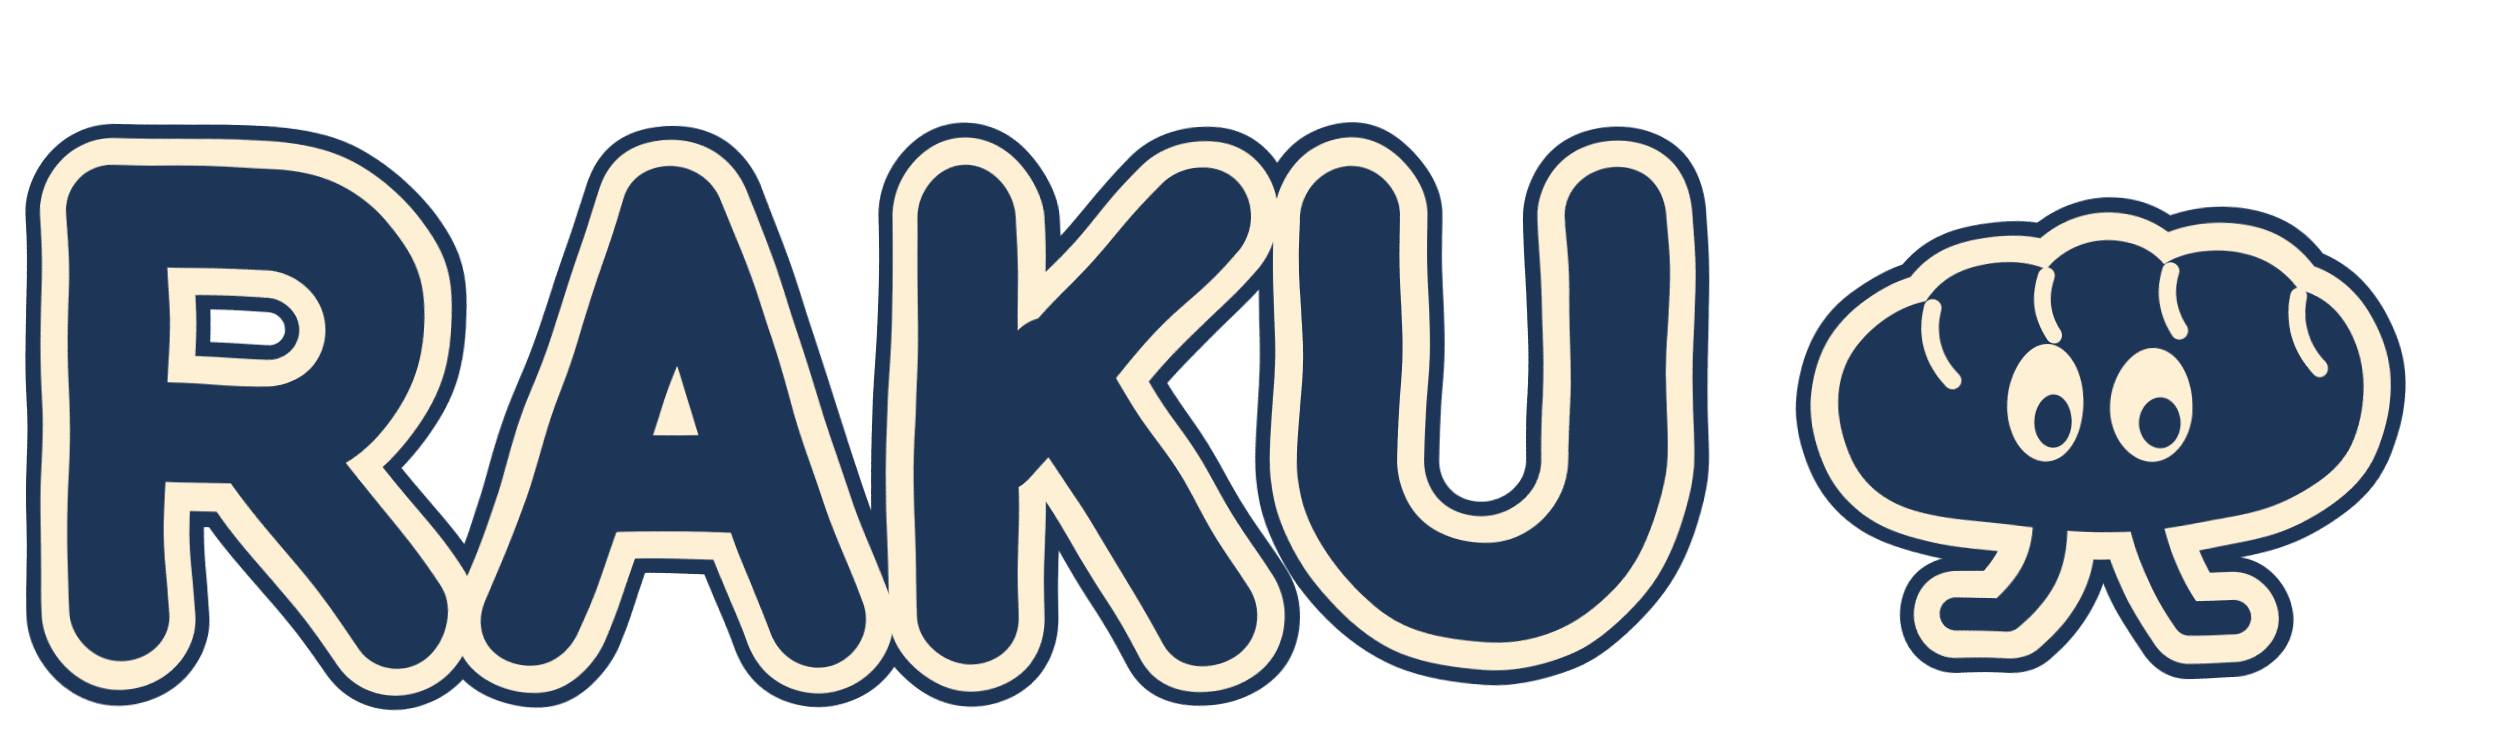
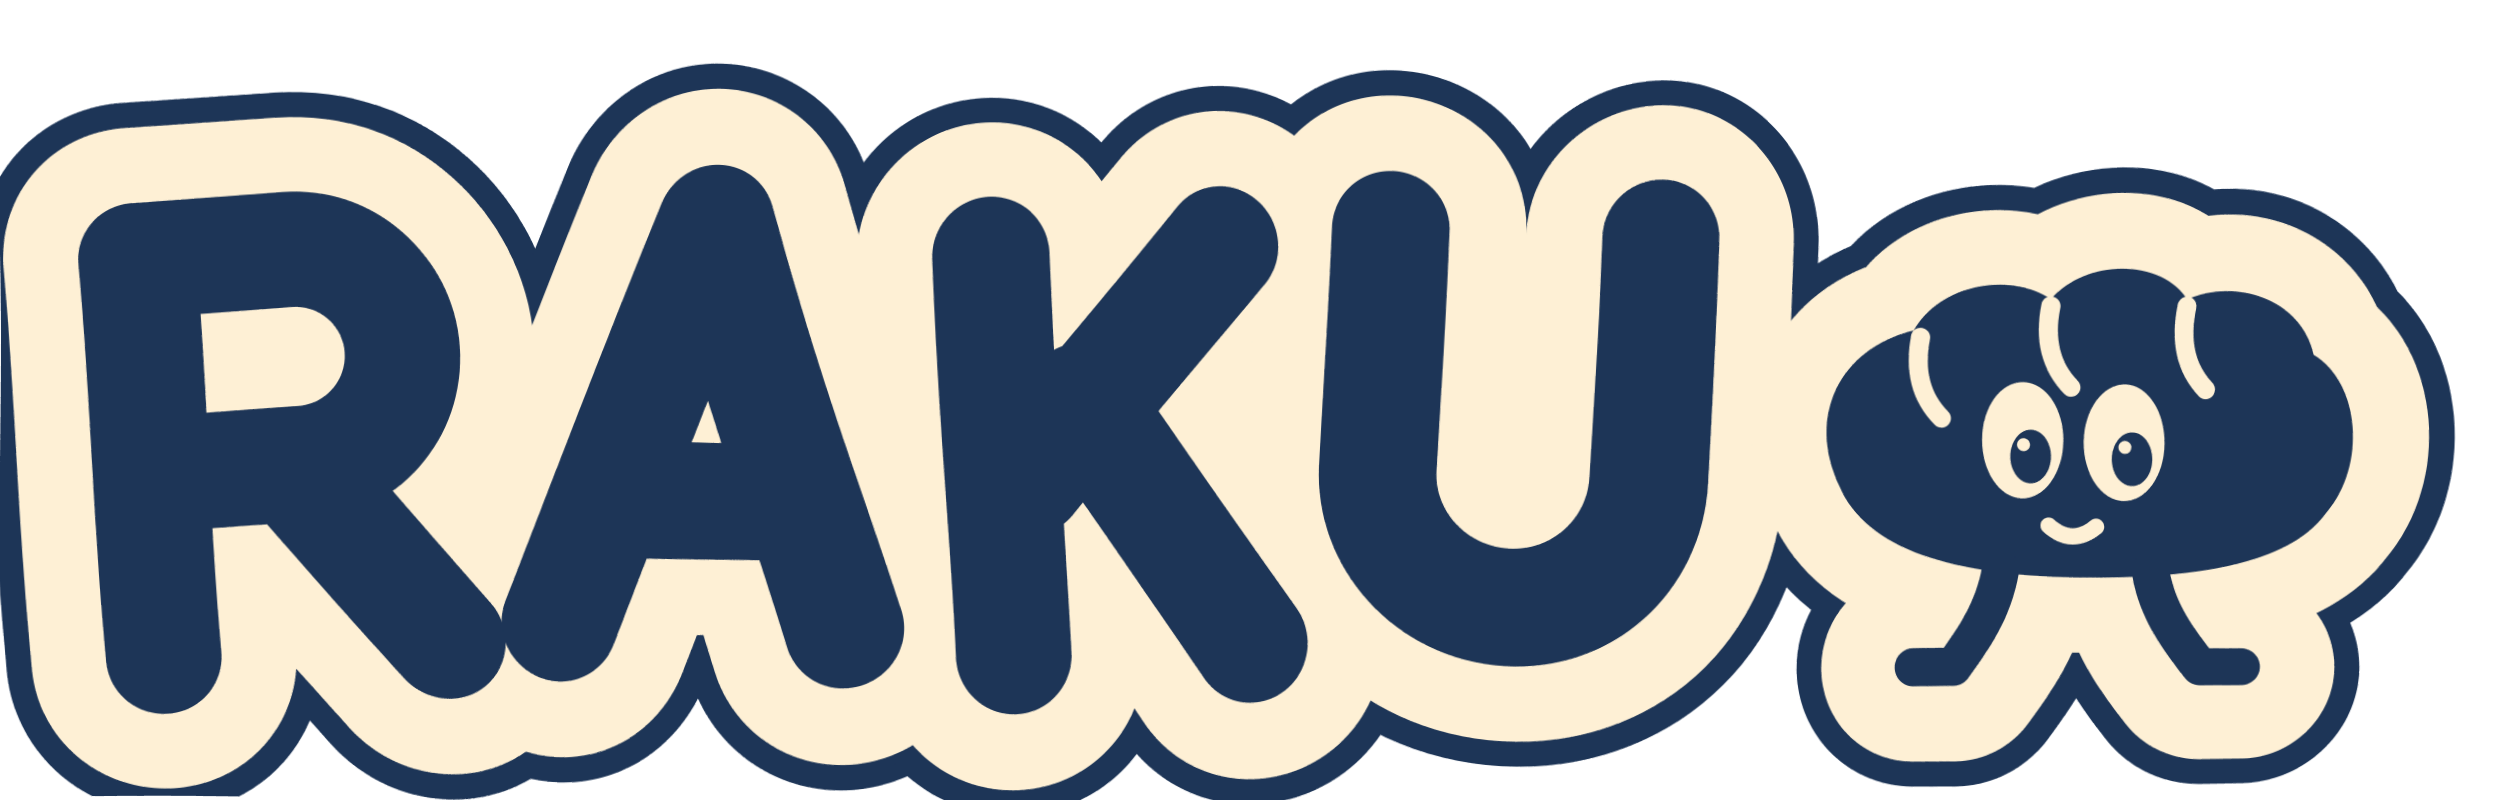
- <svg xmlns="http://www.w3.org/2000/svg" viewBox="0 18 300 90">
+ <svg xmlns="http://www.w3.org/2000/svg" viewBox="-4 14 300 96">
  <defs>
-     <filter id="rough" filterUnits="userSpaceOnUse" x="0.0" y="18.0" width="300.0" height="90.0">
-       <feTurbulence type="fractalNoise" baseFrequency="0.045" numOctaves="2" seed="4" />
-       <feDisplacementMap in="SourceGraphic" scale="1.8" xChannelSelector="R" yChannelSelector="G" />
+     <filter id="rough" filterUnits="userSpaceOnUse" x="-4" y="14" width="300" height="96">
+       <feTurbulence type="fractalNoise" baseFrequency="0.022" numOctaves="1" seed="4" />
+       <feDisplacementMap in="SourceGraphic" scale="2" xChannelSelector="R" yChannelSelector="G" />
    </filter>
  </defs>
  <g filter="url(#rough)" stroke-linecap="round" stroke-linejoin="round">
-     <path d="M14 92V44h18a13 13 0 0 1 0 26H14M31 70l17 22" fill="none" stroke="#1D3557" stroke-width="22.00" />
-     <path d="M64 92l17-48 17 48M71 76h20" fill="none" stroke="#1D3557" stroke-width="22.00" />
-     <path d="M116 44v48M144 44l-25 27M126 62l19 30" fill="none" stroke="#1D3557" stroke-width="22.00" />
-     <path d="M162 44v29a16 16 0 0 0 32 0V44" fill="none" stroke="#1D3557" stroke-width="22.00" />
-     <path transform="translate(210.40 25.60) scale(0.8)" d="M14 58C10 48 16 38 26 36C30 30 38 28 44 31C48 26 58 25 62 30C68 26 78 28 82 34C90 36 94 46 90 56C86 66 72 70 52 70C32 70 18 68 14 58Z" fill="#1D3557" stroke="#1D3557" stroke-width="12.50" />
-     <path transform="translate(210.40 25.60) scale(0.8)" d="M45 69c0 6-3 10-7 14h-7" fill="none" stroke="#1D3557" stroke-width="17.50" />
-     <path transform="translate(210.40 25.60) scale(0.8)" d="M59 69c1 6 3 10 6 14h7" fill="none" stroke="#1D3557" stroke-width="17.50" />
-     <path d="M14 92V44h18a13 13 0 0 1 0 26H14M31 70l17 22" fill="none" stroke="#FEF0D5" stroke-width="18.50" />
-     <path d="M64 92l17-48 17 48M71 76h20" fill="none" stroke="#FEF0D5" stroke-width="18.50" />
-     <path d="M116 44v48M144 44l-25 27M126 62l19 30" fill="none" stroke="#FEF0D5" stroke-width="18.50" />
-     <path d="M162 44v29a16 16 0 0 0 32 0V44" fill="none" stroke="#FEF0D5" stroke-width="18.50" />
-     <path transform="translate(210.40 25.60) scale(0.8)" d="M14 58C10 48 16 38 26 36C30 30 38 28 44 31C48 26 58 25 62 30C68 26 78 28 82 34C90 36 94 46 90 56C86 66 72 70 52 70C32 70 18 68 14 58Z" fill="#FEF0D5" stroke="#FEF0D5" stroke-width="8.12" />
-     <path transform="translate(210.40 25.60) scale(0.8)" d="M45 69c0 6-3 10-7 14h-7" fill="none" stroke="#FEF0D5" stroke-width="13.12" />
-     <path transform="translate(210.40 25.60) scale(0.8)" d="M59 69c1 6 3 10 6 14h7" fill="none" stroke="#FEF0D5" stroke-width="13.12" />
-     <path d="M14 92V44h18a13 13 0 0 1 0 26H14M31 70l17 22" fill="none" stroke="#1D3557" stroke-width="12.00" />
-     <path d="M64 92l17-48 17 48M71 76h20" fill="none" stroke="#1D3557" stroke-width="12.00" />
-     <path d="M116 44v48M144 44l-25 27M126 62l19 30" fill="none" stroke="#1D3557" stroke-width="12.00" />
-     <path d="M162 44v29a16 16 0 0 0 32 0V44" fill="none" stroke="#1D3557" stroke-width="12.00" />
-     <path transform="translate(210.40 25.60) scale(0.8)" d="M14 58C10 48 16 38 26 36C30 30 38 28 44 31C48 26 58 25 62 30C68 26 78 28 82 34C90 36 94 46 90 56C86 66 72 70 52 70C32 70 18 68 14 58Z" fill="#1D3557" />
-     <path transform="translate(210.40 25.60) scale(0.8)" d="M45 69c0 6-3 10-7 14h-7" fill="none" stroke="#1D3557" stroke-width="5.00" />
-     <path transform="translate(210.40 25.60) scale(0.8)" d="M59 69c1 6 3 10 6 14h7" fill="none" stroke="#1D3557" stroke-width="5.00" />
-     <g transform="translate(210.40 25.60) scale(0.8)">
-       <g fill="none" stroke="#FEF0D5" stroke-width="2.6">
-         <path d="M27 37C26 41 27 45 30 48" />
-         <path d="M44 32C43 35 43 38 45 41" />
-         <path d="M63 31C62 34 62 37 64 40" />
-         <path d="M82 35C81 39 82 43 85 46" />
+     <path transform="rotate(-4 31 68)" d="M14 92V44h18a13 13 0 0 1 0 26H14M31 70l17 22" fill="none" stroke="#1D3557" stroke-width="38.00" />
+     <path transform="translate(0 -3) rotate(2 81 68)" d="M64 92l17-48 17 48M71 77h20" fill="none" stroke="#1D3557" stroke-width="38.00" />
+     <path transform="rotate(-3 130 68)" d="M116 44v48M144 44l-25 27M126 62l19 30" fill="none" stroke="#1D3557" stroke-width="38.00" />
+     <path transform="translate(0 -2) rotate(3 178 68)" d="M162 44v29a16 16 0 0 0 32 0V44" fill="none" stroke="#1D3557" stroke-width="38.00" />
+     <path transform="translate(203.36 26.76) scale(0.82)" d="M16 56C11 46 16 36 27 33C31 26 41 24 47 28C52 22 63 22 67 28C74 25 84 28 86 36C93 40 94 52 88 59C83 66 70 69 51 69C33 69 20 65 16 56Z" fill="#1D3557" stroke="#1D3557" stroke-width="29.27" />
+     <path transform="translate(203.36 26.76) scale(0.82)" d="M40 68C39 74 36 78 33 82h-6" fill="none" stroke="#1D3557" stroke-width="34.77" />
+     <path transform="translate(203.36 26.76) scale(0.82)" d="M62 68C63 74 66 78 69 82h6" fill="none" stroke="#1D3557" stroke-width="34.77" />
+     <path transform="rotate(-4 31 68)" d="M14 92V44h18a13 13 0 0 1 0 26H14M31 70l17 22" fill="none" stroke="#FEF0D5" stroke-width="32.00" />
+     <path transform="translate(0 -3) rotate(2 81 68)" d="M64 92l17-48 17 48M71 77h20" fill="none" stroke="#FEF0D5" stroke-width="32.00" />
+     <path transform="rotate(-3 130 68)" d="M116 44v48M144 44l-25 27M126 62l19 30" fill="none" stroke="#FEF0D5" stroke-width="32.00" />
+     <path transform="translate(0 -2) rotate(3 178 68)" d="M162 44v29a16 16 0 0 0 32 0V44" fill="none" stroke="#FEF0D5" stroke-width="32.00" />
+     <path transform="translate(203.36 26.76) scale(0.82)" d="M16 56C11 46 16 36 27 33C31 26 41 24 47 28C52 22 63 22 67 28C74 25 84 28 86 36C93 40 94 52 88 59C83 66 70 69 51 69C33 69 20 65 16 56Z" fill="#FEF0D5" stroke="#FEF0D5" stroke-width="21.95" />
+     <path transform="translate(203.36 26.76) scale(0.82)" d="M40 68C39 74 36 78 33 82h-6" fill="none" stroke="#FEF0D5" stroke-width="27.45" />
+     <path transform="translate(203.36 26.76) scale(0.82)" d="M62 68C63 74 66 78 69 82h6" fill="none" stroke="#FEF0D5" stroke-width="27.45" />
+     <path transform="rotate(-4 31 68)" d="M14 92V44h18a13 13 0 0 1 0 26H14M31 70l17 22" fill="none" stroke="#1D3557" stroke-width="14.00" />
+     <path transform="translate(0 -3) rotate(2 81 68)" d="M64 92l17-48 17 48M71 77h20" fill="none" stroke="#1D3557" stroke-width="14.00" />
+     <path transform="rotate(-3 130 68)" d="M116 44v48M144 44l-25 27M126 62l19 30" fill="none" stroke="#1D3557" stroke-width="14.00" />
+     <path transform="translate(0 -2) rotate(3 178 68)" d="M162 44v29a16 16 0 0 0 32 0V44" fill="none" stroke="#1D3557" stroke-width="14.00" />
+     <path transform="translate(203.36 26.76) scale(0.82)" d="M16 56C11 46 16 36 27 33C31 26 41 24 47 28C52 22 63 22 67 28C74 25 84 28 86 36C93 40 94 52 88 59C83 66 70 69 51 69C33 69 20 65 16 56Z" fill="#1D3557" />
+     <path transform="translate(203.36 26.76) scale(0.82)" d="M40 68C39 74 36 78 33 82h-6" fill="none" stroke="#1D3557" stroke-width="5.50" />
+     <path transform="translate(203.36 26.76) scale(0.82)" d="M62 68C63 74 66 78 69 82h6" fill="none" stroke="#1D3557" stroke-width="5.50" />
+     <g transform="translate(203.36 26.76) scale(0.82)">
+       <g fill="none" stroke="#FEF0D5" stroke-width="2.8">
+         <path d="M28 34C27 39 28 43 31 46" />
+         <path d="M47 29C46 34 47 38 50 41" />
+         <path d="M67 29C66 34 67 38 70 41" />
      </g>
-       <ellipse cx="44" cy="51" rx="6" ry="8.6" fill="#FEF0D5" />
-       <ellipse cx="45.2" cy="53.6" rx="3" ry="3.9" fill="#1D3557" />
-       <ellipse cx="60" cy="51" rx="6" ry="8.6" fill="#FEF0D5" />
-       <ellipse cx="61.2" cy="53.6" rx="3" ry="3.9" fill="#1D3557" />
+       <ellipse cx="43" cy="49" rx="6" ry="8.6" fill="#FEF0D5" />
+       <ellipse cx="44.2" cy="51.4" rx="3.00" ry="3.96" fill="#1D3557" />
+       <circle cx="43.12" cy="49.68" r="0.96" fill="#FEF0D5" />
+       <ellipse cx="58" cy="49" rx="6" ry="8.6" fill="#FEF0D5" />
+       <ellipse cx="59.2" cy="51.4" rx="3.00" ry="3.96" fill="#1D3557" />
+       <circle cx="58.12" cy="49.68" r="0.96" fill="#FEF0D5" />
+       <g fill="none" stroke="#FEF0D5" stroke-width="2.4">
+         <path d="M47 61.5q3.5 3 7 0" />
+       </g>
    </g>
  </g>
</svg>
